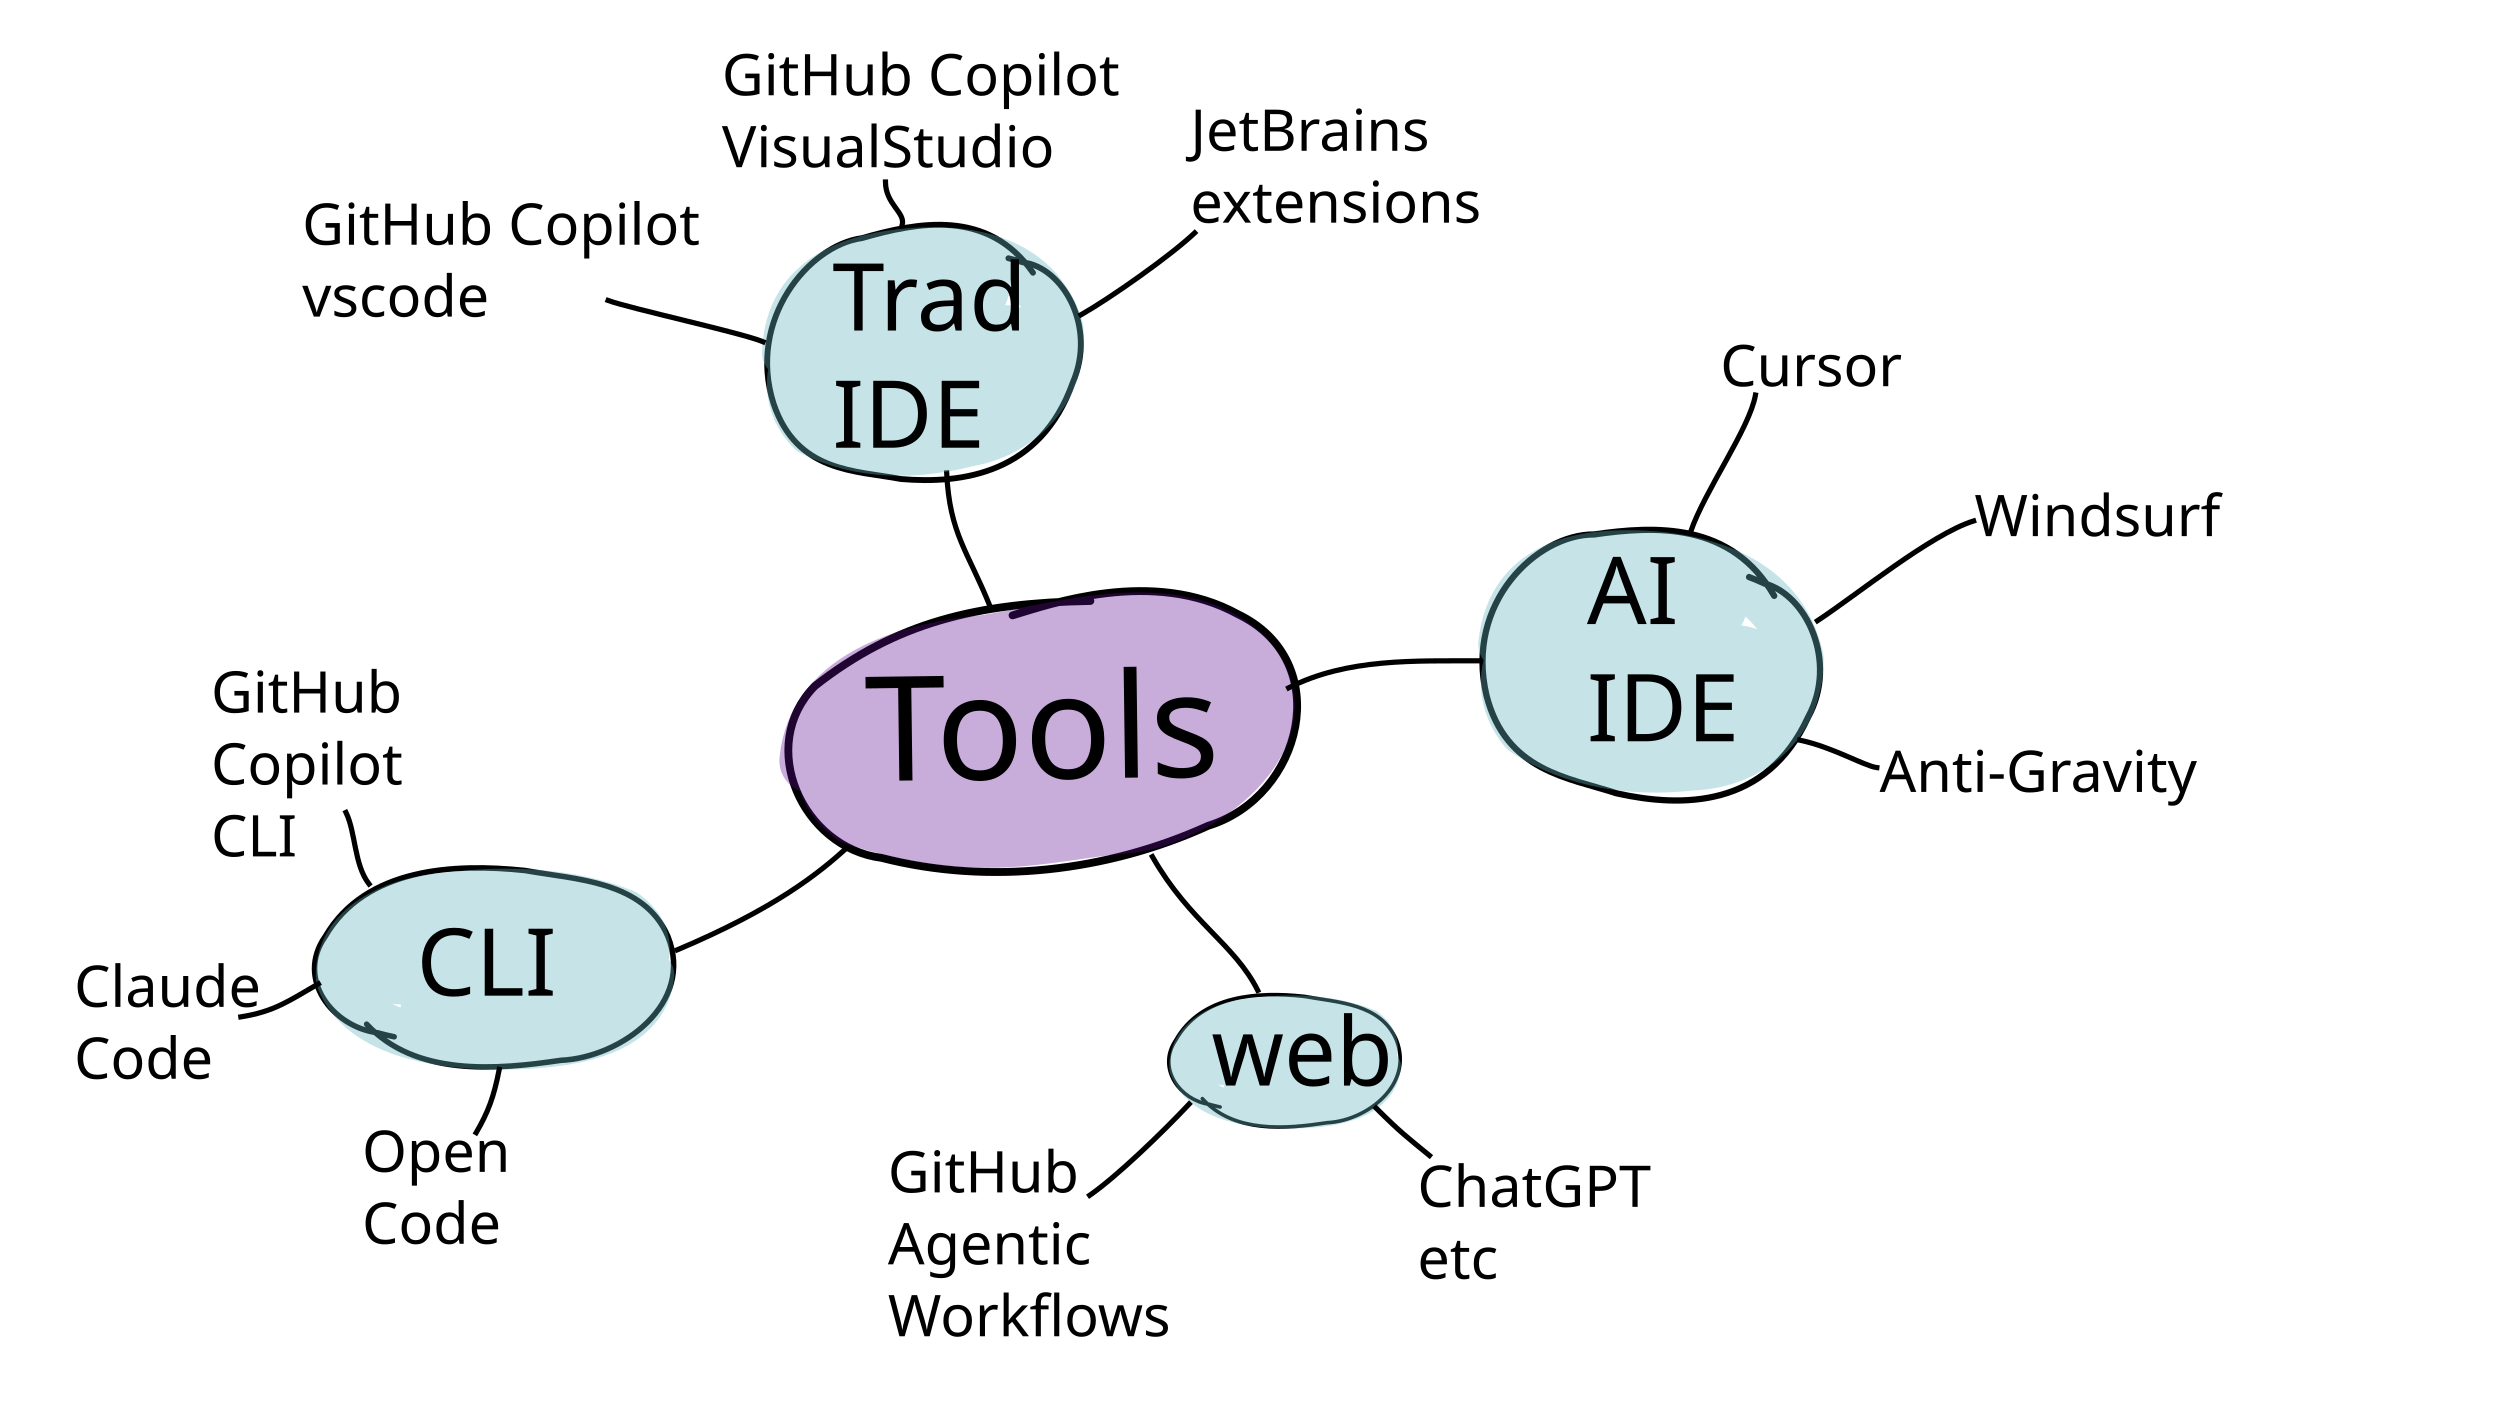
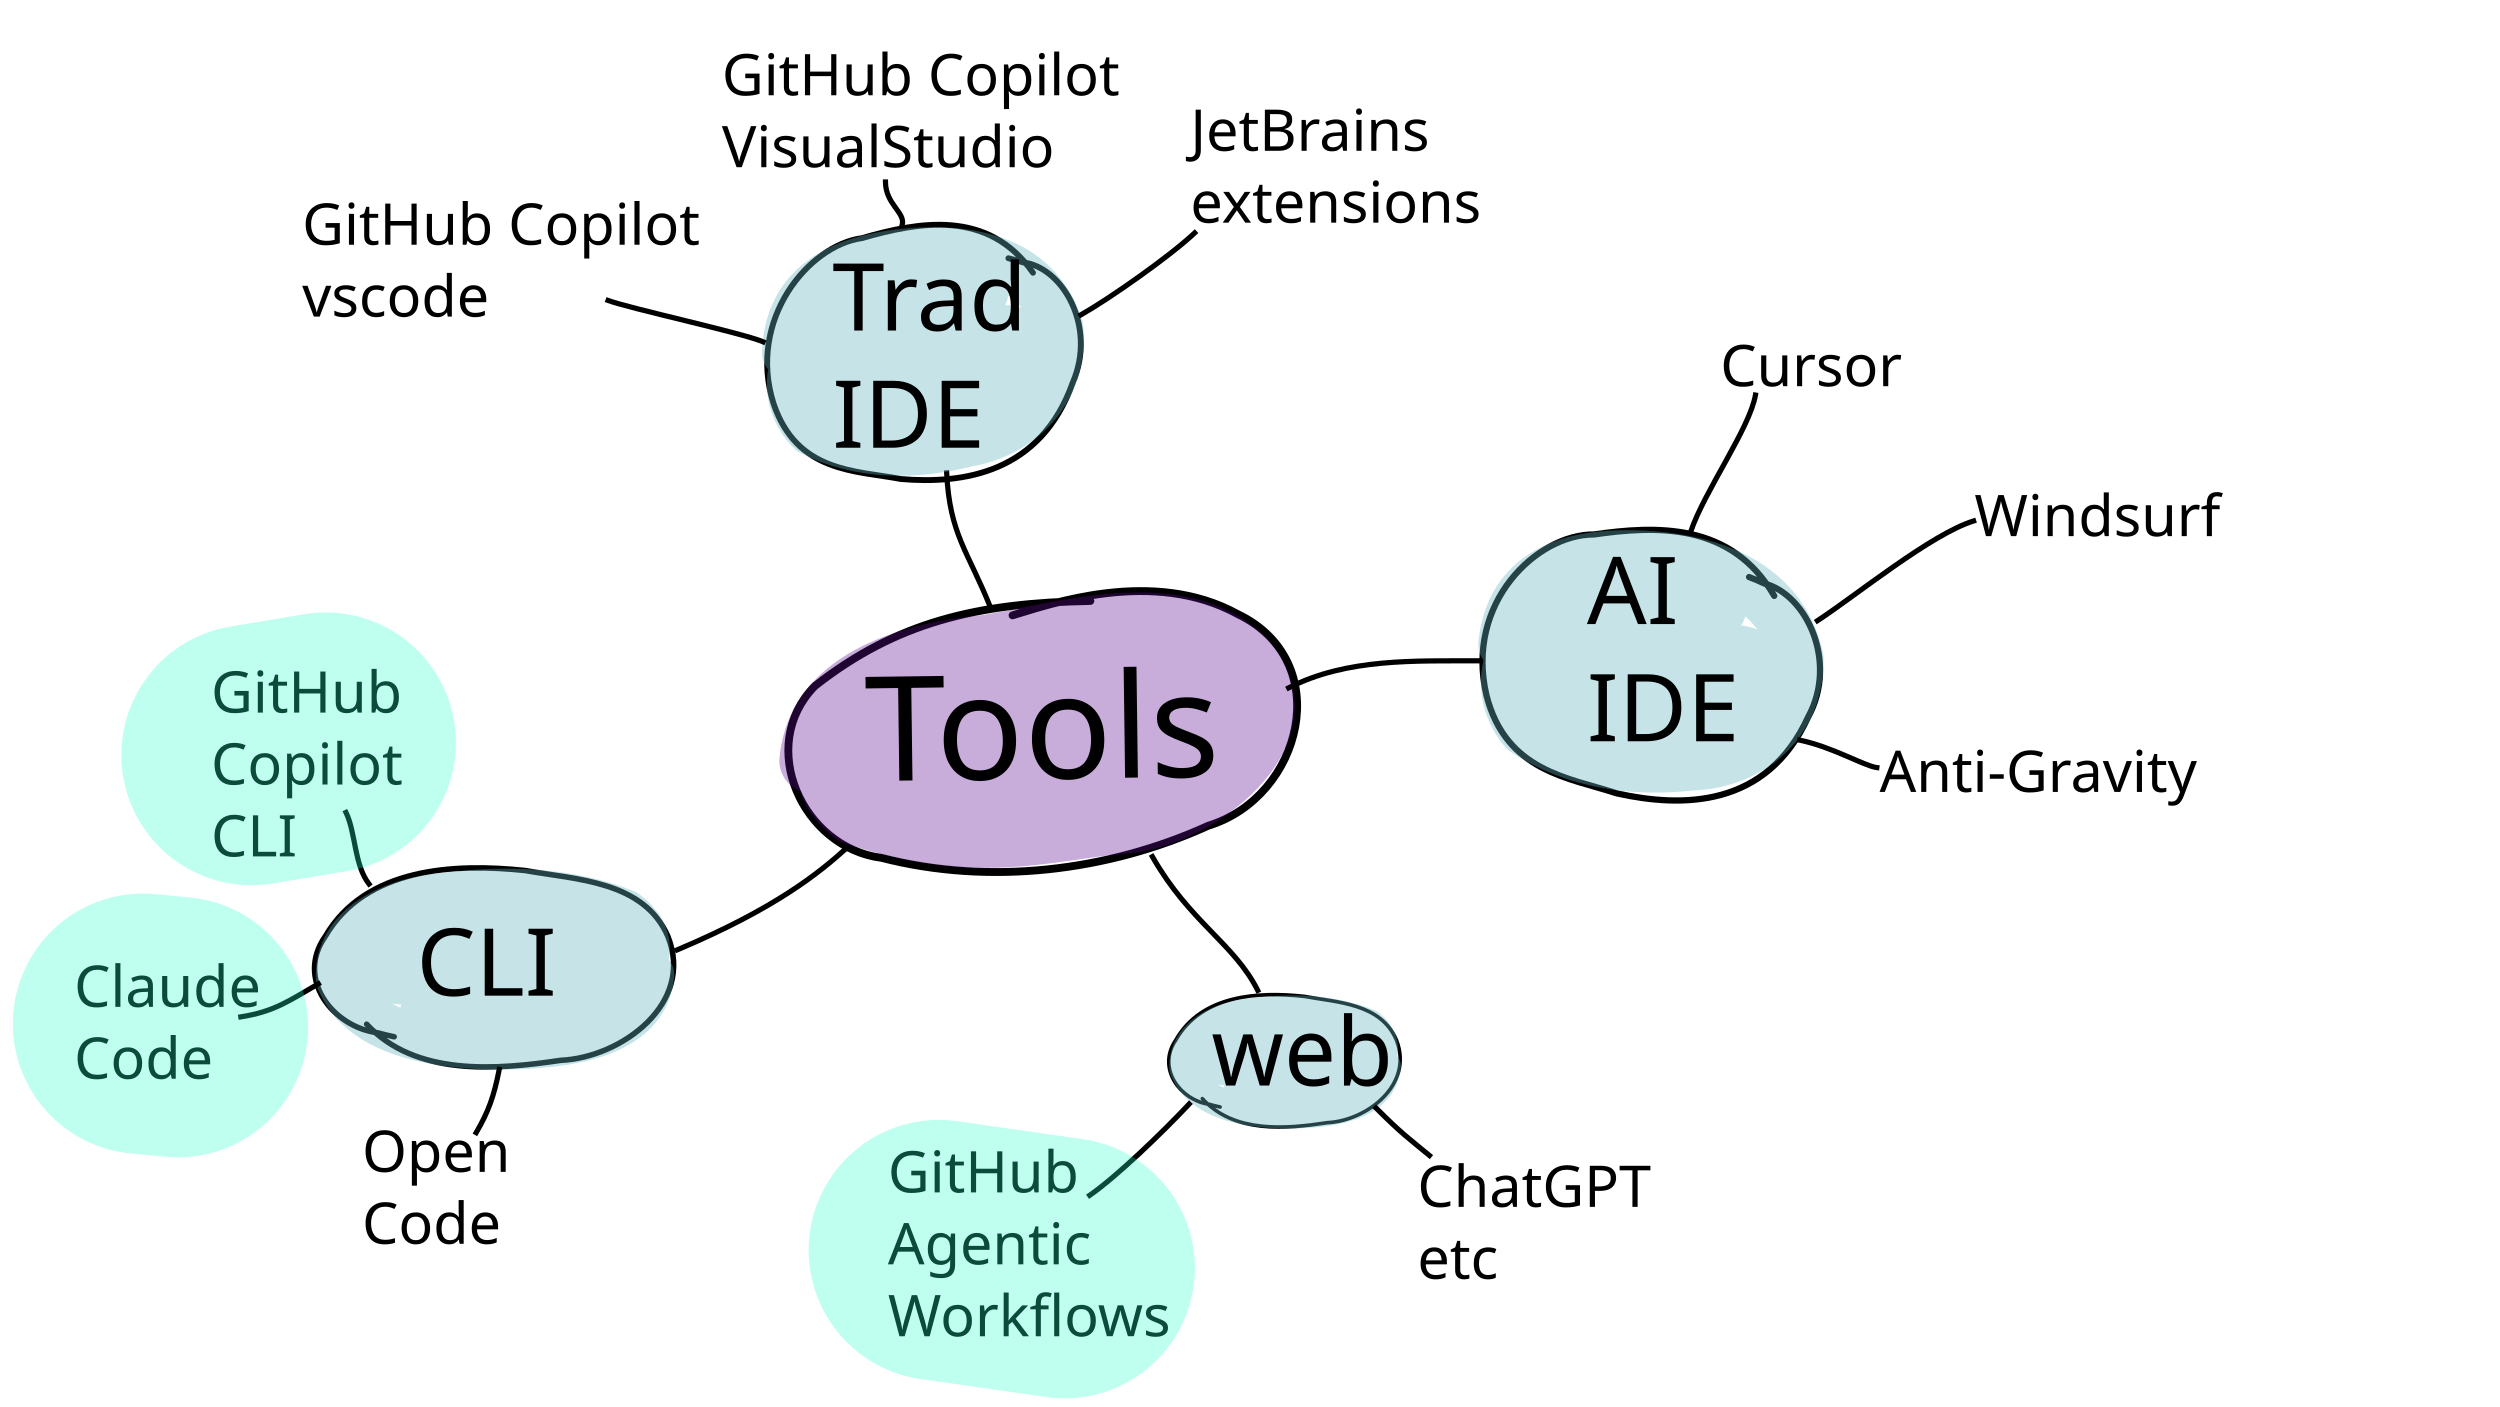
<svg xmlns="http://www.w3.org/2000/svg" width="960.000pt" height="540.000pt" version="1.1" viewBox="-480.000 498.000 960.000 540.000" id="svg5">
  <defs id="defs1" />
  <g id="g69">
    <path id="STROKE_b4bfa06d-5cab-4455-bfe9-42fea75b4036" opacity="1" fill="none" stroke="#000000" stroke-width="3.017" stroke-opacity="1" stroke-linecap="round" stroke-linejoin="round" d="m -61.307,728.773 c -43.551,0.737 -74.669,8.2 -105.779,32.655 -22.622,23.007 -4.731,62.15 25.606,65.99 41.338,10.626 86.783,5.278 125.43,-12.324 36.191,-11.086 49.135,-63.127 11.347,-81.274 -32.577,-17.925 -72.314,-3.753 -86.476,0.478" />
    <path id="STROKE_7bffc11c-55f5-4acb-a5c3-fb3aba9d725c" opacity="0.249" fill="none" stroke="#ed5d47" stroke-width="12" stroke-opacity="0.249" stroke-linecap="round" stroke-linejoin="round" d="m -168.228,790.092 c 3.006,-31.981 40.906,-40.942 67.399,-43.555 29.067,-4.758 72.136,-18.579 97.129,4.118 27.179,28.214 -18.457,61.383 -45.589,62.693 -31.513,2.999 -54.777,12.117 -102.283,-3.283 -31.465,-25.159 22.57,-41.562 42.605,-47.024 28.14,-4.93 70.027,-23.286 91.458,2.197 -5.862,32.362 -51.608,33.4 -77.161,43.718 -19.127,10.731 -77.853,-8.181 -41.44,-28.426 26.244,-5.534 51.528,-19.474 78.53,-19.042 -24.841,16.129 -56.997,25.004 -84.87,37.743 -7.242,2.997 25.496,-8.272 34.375,-11.592 28.668,-10.301 57.36,-20.97 87.246,-27.232 -3.884,14.311 -35.861,18.834 -50.785,28.889 -2.087,2.057 -39.409,14.121 -23.886,10.698" style="opacity:1;stroke:#5d0f96;stroke-width:25;stroke-dasharray:none;stroke-opacity:0.343" />
    <text x="-157.977" y="795.96" text-anchor="start" alignment-baseline="mathematical" font-size="24px" font-weight="lighter" fill="#000000" font-family="'Helvetica Neue', Helvetica, Arial, sans-serif" id="text3-9" style="font-style:normal;font-variant:normal;font-weight:normal;font-stretch:normal;font-size:56px;font-family:'Silent People';-inkscape-font-specification:'Silent People';stroke-width:0.92" transform="rotate(-0.7386133)">
      <tspan x="-157.977" id="tspan3-2" style="font-style:normal;font-variant:normal;font-weight:normal;font-stretch:normal;font-size:56px;font-family:'Silent People';-inkscape-font-specification:'Silent People';stroke-width:0.92">Tools</tspan>
    </text>
  </g>
  <path style="fill:none;fill-opacity:1;stroke:#000000;stroke-width:2;stroke-linecap:square;stroke-linejoin:round;stroke-dasharray:none;stroke-dashoffset:0;stroke-opacity:1" d="m -99.688,731.193 c -8.601,-21.539 -15.647,-27.974 -16.787,-51.583" id="path11" />
  <g id="g70">
    <path id="STROKE_159814cf-632e-4eb9-b421-a8c2d413ad50-1" opacity="1" fill="none" stroke="#000000" stroke-width="2.255" stroke-opacity="1" stroke-linecap="round" stroke-linejoin="round" d="m -83.337,602.732 c -17.191,-24.634 -44.136,-19.508 -65.667,-13.286 -20.35,2.714 -44.178,31.136 -33.964,63.503 8.941,26.654 31.58,25.685 48.89,28.99 23.823,2.044 53.674,-2.206 66.01,-37.021 9.327,-21.53 -3.912,-44.304 -19.032,-46.147 -1.877,-0.628 -3.772,-1.145 -5.672,-1.595" />
    <path id="STROKE_d5b90901-6196-4d0f-ad43-39675ced1758-9" opacity="0.253" fill="none" stroke="#3dd4cf" stroke-width="12" stroke-opacity="0.253" stroke-linecap="round" stroke-linejoin="round" d="m -178.038,633.632 c 0.801,-31.106 29.391,-37.106 47.537,-38.697 19.774,-1.697 48.854,1.111 57.205,29.28 1.931,26.771 -18.008,40.792 -34.81,43.6 -19.825,5.103 -41.263,5.488 -60.31,-4.185 -20.398,-20.457 3.836,-52.074 22.363,-52.198 7.895,-3.615 29.175,-10.378 9.689,-1.1 -11.474,6.846 -37.023,21.105 -37.083,29.876 16.949,-6.023 32.578,-17.622 49.627,-23.547 7.743,-5.643 35.332,-11.785 13.602,-1.076 -18.256,9.793 -37.566,16.989 -54.048,31.926 -1.959,14.105 20.432,-7.81 27.323,-7.094 13.878,-4.206 41.31,-22.03 48.685,-13.746 -17.577,9.771 -36.604,14.846 -53.726,26.198 -15.706,17.143 17.562,-1.454 24.98,-4.517 9.656,-4.224 31.309,-15.579 34.237,-9.911 -10.437,12.995 -24.951,16.829 -38.33,20.869" style="opacity:0.46;stroke:#64b5c1;stroke-width:18.676;stroke-dasharray:none;stroke-opacity:0.797" />
    <text x="-160.363" y="624.936" text-anchor="start" alignment-baseline="mathematical" font-size="22.091px" font-weight="lighter" fill="#000000" font-family="'Helvetica Neue', Helvetica, Arial, sans-serif" id="text3-3-3" style="font-style:normal;font-variant:normal;font-weight:normal;font-stretch:normal;font-size:36px;font-family:'Silent People';-inkscape-font-specification:'Silent People';stroke-width:0.92">
      <tspan id="tspan50" x="-160.363" y="624.936">
        <tspan x="-160.363" id="tspan3-4-3" style="font-style:normal;font-variant:normal;font-weight:normal;font-stretch:normal;font-size:36px;font-family:'Silent People';-inkscape-font-specification:'Silent People';stroke-width:0.92">Trad</tspan>
      </tspan>
      <tspan x="-160.363" y="669.936" id="tspan65">
        <tspan x="-160.363" style="font-style:normal;font-variant:normal;font-weight:normal;font-stretch:normal;font-size:36px;font-family:'Silent People';-inkscape-font-specification:'Silent People';stroke-width:0.92" id="tspan66">IDE</tspan>
      </tspan>
    </text>
    <text x="-363.965" y="591.976" text-anchor="start" alignment-baseline="mathematical" font-size="22.091px" font-weight="lighter" fill="#000000" font-family="'Helvetica Neue', Helvetica, Arial, sans-serif" id="text3-94" style="font-style:normal;font-variant:normal;font-weight:normal;font-stretch:normal;font-family:'Silent People';-inkscape-font-specification:'Silent People';stroke-width:0.92">
      <tspan id="tspan51" x="-363.965" y="591.976">
        <tspan x="-363.965" id="tspan3-196" style="font-style:normal;font-variant:normal;font-weight:normal;font-stretch:normal;font-family:'Silent People';-inkscape-font-specification:'Silent People';stroke-width:0.92">GitHub Copilot</tspan>
      </tspan>
      <tspan id="tspan52" x="-363.965" y="619.589">vscode</tspan>
    </text>
    <text x="-202.796" y="534.595" text-anchor="start" alignment-baseline="mathematical" font-size="22.091px" font-weight="lighter" fill="#000000" font-family="'Helvetica Neue', Helvetica, Arial, sans-serif" id="text3-49" style="font-style:normal;font-variant:normal;font-weight:normal;font-stretch:normal;font-family:'Silent People';-inkscape-font-specification:'Silent People';stroke-width:0.92">
      <tspan id="tspan53" x="-202.796" y="534.595">
        <tspan x="-202.796" id="tspan3-12" style="font-style:normal;font-variant:normal;font-weight:normal;font-stretch:normal;font-family:'Silent People';-inkscape-font-specification:'Silent People';stroke-width:0.92">GitHub Copilot</tspan>
      </tspan>
      <tspan id="tspan54" x="-202.796" y="562.209">VisualStudio</tspan>
    </text>
    <text x="-22.9" y="555.901" text-anchor="start" alignment-baseline="mathematical" font-size="22.091px" font-weight="lighter" fill="#000000" font-family="'Helvetica Neue', Helvetica, Arial, sans-serif" id="text3-39" style="font-style:normal;font-variant:normal;font-weight:normal;font-stretch:normal;font-family:'Silent People';-inkscape-font-specification:'Silent People';stroke-width:0.92">
      <tspan id="tspan55" x="-22.9" y="555.901">
        <tspan x="-22.9" id="tspan3-39" style="font-style:normal;font-variant:normal;font-weight:normal;font-stretch:normal;font-family:'Silent People';-inkscape-font-specification:'Silent People';stroke-width:0.92">JetBrains</tspan>
      </tspan>
      <tspan id="tspan56" x="-22.9" y="583.515">extensions</tspan>
    </text>
    <path style="fill:none;fill-opacity:1;stroke:#000000;stroke-width:2;stroke-linecap:square;stroke-linejoin:round;stroke-dasharray:none;stroke-dashoffset:0;stroke-opacity:1" d="m -186.983,629.247 c -7.874,-3.364 -51.488,-12.864 -59.519,-15.872" id="path12" />
    <path style="fill:none;fill-opacity:1;stroke:#000000;stroke-width:2;stroke-linecap:square;stroke-linejoin:round;stroke-dasharray:none;stroke-dashoffset:0;stroke-opacity:1" d="m -133.569,584.379 c 1.362,-4.716 -6.359,-7.91 -6.41,-16.482" id="path13" />
    <path style="fill:none;fill-opacity:1;stroke:#000000;stroke-width:2;stroke-linecap:square;stroke-linejoin:round;stroke-dasharray:none;stroke-dashoffset:0;stroke-opacity:1" d="m -64.893,618.869 c 11.068,-6.244 34.579,-22.81 43.647,-31.438" id="path14" />
  </g>
  <path style="fill:none;fill-opacity:1;stroke:#000000;stroke-width:2;stroke-linecap:square;stroke-linejoin:round;stroke-dasharray:none;stroke-dashoffset:0;stroke-opacity:1" d="m -154.934,823.676 c -10.629,9.583 -27.227,23.128 -65.013,39.069" id="path6" />
  <g id="g72">
    <path id="STROKE_159814cf-632e-4eb9-b421-a8c2d413ad50-1-2" opacity="1" fill="none" stroke="#000000" stroke-width="2.13" stroke-opacity="1" stroke-linecap="round" stroke-linejoin="round" d="m -339.212,891.29 c 18.736,20.12 49.702,17.571 74.523,13.876 23.345,-1.023 51.602,-21.895 41.12,-47.667 -9.238,-21.252 -35.133,-21.711 -54.784,-25.215 -27.138,-2.871 -61.39,-1.16 -76.756,25.31 -11.442,16.278 2.847,34.736 20.05,36.984 2.122,0.59 4.266,1.094 6.421,1.547" />
    <path id="STROKE_d5b90901-6196-4d0f-ad43-39675ced1758-9-9" opacity="0.253" fill="none" stroke="#3dd4cf" stroke-width="12" stroke-opacity="0.253" stroke-linecap="round" stroke-linejoin="round" d="m -229.908,872.289 c -2.054,24.198 -34.931,27.341 -55.717,27.607 -22.65,0.262 -55.764,-3.487 -64.272,-25.887 -1.226,-20.967 22.063,-30.824 41.358,-32.111 22.833,-2.913 47.334,-2.063 68.737,6.497 22.551,17.037 -6.288,40.376 -27.455,39.479 -9.15,2.394 -33.705,6.522 -11.108,0.337 13.357,-4.719 43.062,-14.462 43.452,-21.294 -19.581,3.785 -37.858,11.986 -57.55,15.688 -9.051,3.982 -40.79,7.289 -15.576,0.109 21.211,-6.653 43.532,-11.225 62.905,-21.981 2.754,-10.887 -23.625,4.991 -31.47,4.063 -16.006,2.533 -47.993,14.952 -56.114,8.101 20.435,-6.672 42.355,-9.606 62.328,-17.534 18.568,-12.517 -20.114,0.191 -28.699,2.18 -11.185,2.774 -36.333,10.461 -39.47,5.887 12.398,-9.567 29.117,-11.777 44.547,-14.207" style="opacity:0.46;stroke:#64b5c1;stroke-width:17.64;stroke-dasharray:none;stroke-opacity:0.797" />
    <text x="-320.103" y="880.334" text-anchor="start" alignment-baseline="mathematical" font-size="22.091px" font-weight="lighter" fill="#000000" font-family="'Helvetica Neue', Helvetica, Arial, sans-serif" id="text3-3-3-3" style="font-style:normal;font-variant:normal;font-weight:normal;font-stretch:normal;font-size:36px;font-family:'Silent People';-inkscape-font-specification:'Silent People';stroke-width:0.92">
      <tspan id="tspan50-0" x="-320.103" y="880.334">CLI<tspan x="-320.103" id="tspan3-4-3-7" style="font-style:normal;font-variant:normal;font-weight:normal;font-stretch:normal;font-size:36px;font-family:'Silent People';-inkscape-font-specification:'Silent People';stroke-width:0.92" />
      </tspan>
    </text>
    <text x="-398.964" y="771.644" text-anchor="start" alignment-baseline="mathematical" font-size="22.091px" font-weight="lighter" fill="#000000" font-family="'Helvetica Neue', Helvetica, Arial, sans-serif" id="text3-94-7" style="font-style:normal;font-variant:normal;font-weight:normal;font-stretch:normal;font-family:'Silent People';-inkscape-font-specification:'Silent People';stroke-width:0.92">
      <tspan id="tspan51-3" x="-398.964" y="771.644">
        <tspan x="-398.964" id="tspan3-196-0" style="font-style:normal;font-variant:normal;font-weight:normal;font-stretch:normal;font-family:'Silent People';-inkscape-font-specification:'Silent People';stroke-width:0.92">GitHub</tspan>
      </tspan>
      <tspan id="tspan52-3" x="-398.964" y="799.258">
        <tspan x="-398.964" style="font-style:normal;font-variant:normal;font-weight:normal;font-stretch:normal;font-family:'Silent People';-inkscape-font-specification:'Silent People';stroke-width:0.92" id="tspan58">Copilot</tspan>
      </tspan>
      <tspan x="-398.964" y="826.871" id="tspan59">
        <tspan x="-398.964" style="font-style:normal;font-variant:normal;font-weight:normal;font-stretch:normal;font-family:'Silent People';-inkscape-font-specification:'Silent People';stroke-width:0.92" id="tspan60">CLI</tspan>
      </tspan>
    </text>
    <text x="-451.545" y="884.633" text-anchor="start" alignment-baseline="mathematical" font-size="22.091px" font-weight="lighter" fill="#000000" font-family="'Helvetica Neue', Helvetica, Arial, sans-serif" id="text3-94-7-5" style="font-style:normal;font-variant:normal;font-weight:normal;font-stretch:normal;font-family:'Silent People';-inkscape-font-specification:'Silent People';stroke-width:0.92">
      <tspan x="-451.545" y="884.633" id="tspan59-2">
        <tspan x="-451.545" id="tspan3-196-0-0" style="font-style:normal;font-variant:normal;font-weight:normal;font-stretch:normal;font-family:'Silent People';-inkscape-font-specification:'Silent People';stroke-width:0.92">Claude</tspan>
      </tspan>
      <tspan x="-451.545" y="912.246" id="tspan61">
        <tspan x="-451.545" style="font-style:normal;font-variant:normal;font-weight:normal;font-stretch:normal;font-family:'Silent People';-inkscape-font-specification:'Silent People';stroke-width:0.92" id="tspan62">Code</tspan>
      </tspan>
    </text>
    <text x="-340.972" y="948.002" text-anchor="start" alignment-baseline="mathematical" font-size="22.091px" font-weight="lighter" fill="#000000" font-family="'Helvetica Neue', Helvetica, Arial, sans-serif" id="text3-94-7-5-3" style="font-style:normal;font-variant:normal;font-weight:normal;font-stretch:normal;font-family:'Silent People';-inkscape-font-specification:'Silent People';stroke-width:0.92">
      <tspan x="-340.972" y="948.002" id="tspan59-2-4">Open<tspan x="-340.972" id="tspan3-196-0-0-3" style="font-style:normal;font-variant:normal;font-weight:normal;font-stretch:normal;font-family:'Silent People';-inkscape-font-specification:'Silent People';stroke-width:0.92" />
      </tspan>
      <tspan x="-340.972" y="975.616" id="tspan61-2">
        <tspan x="-340.972" style="font-style:normal;font-variant:normal;font-weight:normal;font-stretch:normal;font-family:'Silent People';-inkscape-font-specification:'Silent People';stroke-width:0.92" id="tspan62-1">Code</tspan>
      </tspan>
    </text>
    <path style="fill:none;fill-opacity:1;stroke:#000000;stroke-width:2;stroke-linecap:square;stroke-linejoin:round;stroke-dasharray:none;stroke-dashoffset:0;stroke-opacity:1" d="m -338.304,837.436 c -5.738,-7.332 -5.094,-19.884 -8.852,-27.47" id="path12-0" />
    <path style="fill:none;fill-opacity:1;stroke:#000000;stroke-width:2;stroke-linecap:square;stroke-linejoin:round;stroke-dasharray:none;stroke-dashoffset:0;stroke-opacity:1" d="m -297.149,932.935 c 4.64,-7.942 6.81,-13.78 8.852,-24.265" id="path12-0-5" />
    <path style="fill:none;fill-opacity:1;stroke:#000000;stroke-width:2;stroke-linecap:square;stroke-linejoin:round;stroke-dasharray:none;stroke-dashoffset:0;stroke-opacity:1" d="m -357.762,875.808 c -10.926,6.251 -16.692,10.638 -29.76,12.667" id="path12-0-0" />
  </g>
  <path style="fill:none;fill-opacity:1;stroke:#000000;stroke-width:2;stroke-linecap:square;stroke-linejoin:round;stroke-dasharray:none;stroke-dashoffset:0;stroke-opacity:1" d="M 14.845,762.131 C 37.408,750.63 63.501,751.841 88.099,751.754" id="path8-0" />
  <g id="g71">
    <path id="STROKE_159814cf-632e-4eb9-b421-a8c2d413ad50-1-5" opacity="1" fill="none" stroke="#000000" stroke-width="2.403" stroke-opacity="1" stroke-linecap="round" stroke-linejoin="round" d="m 201.296,726.813 c -16.44,-28.411 -45.656,-26.969 -69.169,-23.58 -21.974,-0.127 -49.693,26.26 -41.324,61.779 7.459,29.327 31.743,31.623 49.991,37.632 25.313,5.637 57.566,5.54 73.503,-29.25 11.671,-21.266 -0.689,-47.143 -16.711,-51.295 -1.958,-0.935 -3.943,-1.755 -5.94,-2.507" />
    <path id="STROKE_d5b90901-6196-4d0f-ad43-39675ced1758-9-7" opacity="0.253" fill="none" stroke="#3dd4cf" stroke-width="12" stroke-opacity="0.253" stroke-linecap="round" stroke-linejoin="round" d="m 97.598,745.428 c 3.31,-32.58 34.353,-34.701 53.882,-33.716 21.278,1.112 52.151,8.321 58.86,39.154 -0.046,28.423 -22.472,40.243 -40.66,40.734 -21.601,2.461 -44.555,-0.273 -64.158,-13.23 -20.198,-24.49 8.208,-54.176 28.028,-51.594 8.727,-2.644 32.014,-6.637 10.447,0.263 -12.809,5.516 -41.252,16.764 -42.008,25.975 18.598,-3.85 36.225,-13.754 54.922,-17.485 8.725,-4.798 38.709,-7.214 14.629,0.861 -20.292,7.621 -41.508,12.358 -60.309,25.645 -3.207,14.54 22.464,-5.218 29.775,-3.457 15.171,-2.389 45.909,-17.108 53.141,-7.321 -19.565,7.697 -40.311,10.246 -59.514,19.671 -18.146,15.72 18.893,1.043 27.067,-1.091 10.658,-3.026 34.707,-11.792 37.39,-5.405 -12.185,12.132 -28.007,14.037 -42.631,16.325" style="opacity:0.46;stroke:#64b5c1;stroke-width:19.901;stroke-dasharray:none;stroke-opacity:0.797" />
    <text x="129.357" y="737.648" text-anchor="start" alignment-baseline="mathematical" font-size="22.091px" font-weight="lighter" fill="#000000" font-family="'Helvetica Neue', Helvetica, Arial, sans-serif" id="text3-3-3-4" style="font-style:normal;font-variant:normal;font-weight:normal;font-stretch:normal;font-size:36px;font-family:'Silent People';-inkscape-font-specification:'Silent People';stroke-width:0.92">
      <tspan id="tspan50-4" x="129.357" y="737.648">
        <tspan x="129.357" id="tspan3-4-3-4" style="font-style:normal;font-variant:normal;font-weight:normal;font-stretch:normal;font-size:36px;font-family:'Silent People';-inkscape-font-specification:'Silent People';stroke-width:0.92">AI</tspan>
      </tspan>
      <tspan x="129.357" y="782.648" id="tspan63">
        <tspan x="129.357" style="font-style:normal;font-variant:normal;font-weight:normal;font-stretch:normal;font-size:36px;font-family:'Silent People';-inkscape-font-specification:'Silent People';stroke-width:0.92" id="tspan64">IDE</tspan>
      </tspan>
    </text>
    <text x="180.582" y="646.307" text-anchor="start" alignment-baseline="mathematical" font-size="22.091px" font-weight="lighter" fill="#000000" font-family="'Helvetica Neue', Helvetica, Arial, sans-serif" id="text3-94-7-5-2" style="font-style:normal;font-variant:normal;font-weight:normal;font-stretch:normal;font-family:'Silent People';-inkscape-font-specification:'Silent People';stroke-width:0.92">
      <tspan x="180.582" y="646.307" id="tspan61-1">
        <tspan x="180.582" id="tspan3-196-0-0-35" style="font-style:normal;font-variant:normal;font-weight:normal;font-stretch:normal;font-family:'Silent People';-inkscape-font-specification:'Silent People';stroke-width:0.92">Cursor</tspan>
      </tspan>
    </text>
    <text x="278.179" y="703.875" text-anchor="start" alignment-baseline="mathematical" font-size="22.091px" font-weight="lighter" fill="#000000" font-family="'Helvetica Neue', Helvetica, Arial, sans-serif" id="text3-94-7-5-2-6" style="font-style:normal;font-variant:normal;font-weight:normal;font-stretch:normal;font-family:'Silent People';-inkscape-font-specification:'Silent People';stroke-width:0.92">
      <tspan x="278.179" y="703.875" id="tspan61-1-4">Windsurf<tspan x="278.179" id="tspan3-196-0-0-35-0" style="font-style:normal;font-variant:normal;font-weight:normal;font-stretch:normal;font-family:'Silent People';-inkscape-font-specification:'Silent People';stroke-width:0.92" />
      </tspan>
    </text>
    <text x="241.755" y="802.1" text-anchor="start" alignment-baseline="mathematical" font-size="22.091px" font-weight="lighter" fill="#000000" font-family="'Helvetica Neue', Helvetica, Arial, sans-serif" id="text3-94-7-5-2-3" style="font-style:normal;font-variant:normal;font-weight:normal;font-stretch:normal;font-family:'Silent People';-inkscape-font-specification:'Silent People';stroke-width:0.92">
      <tspan x="241.755" y="802.1" id="tspan61-1-40">Anti-Gravity</tspan>
    </text>
    <path style="fill:none;fill-opacity:1;stroke:#000000;stroke-width:2;stroke-linecap:square;stroke-linejoin:round;stroke-dasharray:none;stroke-dashoffset:0;stroke-opacity:1" d="m 169.215,702.202 c 5.251,-15.573 22.682,-39.724 24.876,-52.499" id="path12-0-56" />
    <path style="fill:none;fill-opacity:1;stroke:#000000;stroke-width:2;stroke-linecap:square;stroke-linejoin:round;stroke-dasharray:none;stroke-dashoffset:0;stroke-opacity:1" d="m 217.886,736.361 c 14.713,-9.621 43.742,-33.314 59.977,-38.306" id="path12-0-2" />
    <path style="fill:none;fill-opacity:1;stroke:#000000;stroke-width:2;stroke-linecap:square;stroke-linejoin:round;stroke-dasharray:none;stroke-dashoffset:0;stroke-opacity:1" d="m 240.7,792.755 c -4.822,-0.617 -17.15,-7.98 -29.607,-10.53" id="path12-0-8" />
  </g>
  <path style="fill:none;fill-opacity:1;stroke:#000000;stroke-width:2;stroke-linecap:square;stroke-linejoin:round;stroke-dasharray:none;stroke-dashoffset:0;stroke-opacity:1" d="m -37.481,826.956 c 14.362,25.189 31.39,33.307 40.448,51.349" id="path8" />
  <g id="g73">
    <path id="STROKE_159814cf-632e-4eb9-b421-a8c2d413ad50-1-2-4" opacity="1" fill="none" stroke="#000000" stroke-width="1.395" stroke-opacity="1" stroke-linecap="round" stroke-linejoin="round" d="m -18.298,919.871 c 12.075,13.383 32.032,11.687 48.029,9.23 15.046,-0.681 33.257,-14.564 26.502,-31.706 C 50.279,883.259 33.59,882.954 20.925,880.623 c -17.49,-1.91 -39.566,-0.771 -49.469,16.835 -7.374,10.828 1.835,23.105 12.922,24.601 1.367,0.393 2.75,0.728 4.138,1.029" />
    <path id="STROKE_d5b90901-6196-4d0f-ad43-39675ced1758-9-9-8" opacity="0.253" fill="none" stroke="#3dd4cf" stroke-width="12" stroke-opacity="0.253" stroke-linecap="round" stroke-linejoin="round" d="m 52.148,907.233 c -1.324,16.096 -22.512,18.186 -35.909,18.363 -14.597,0.174 -35.939,-2.319 -41.423,-17.219 -0.79,-13.946 14.219,-20.503 26.655,-21.359 14.715,-1.938 30.507,-1.372 44.3,4.322 14.534,11.332 -4.053,26.857 -17.695,26.26 -5.897,1.592 -21.723,4.339 -7.159,0.224 8.609,-3.139 27.753,-9.62 28.004,-14.164 -12.62,2.517 -24.399,7.973 -37.09,10.435 -5.834,2.649 -26.289,4.848 -10.039,0.072 13.67,-4.425 28.056,-7.466 40.542,-14.621 1.775,-7.242 -15.226,3.32 -20.282,2.703 -10.316,1.685 -30.931,9.946 -36.165,5.388 13.17,-4.438 27.298,-6.39 40.17,-11.663 11.967,-8.326 -12.963,0.127 -18.496,1.45 -7.208,1.845 -23.417,6.959 -25.438,3.916 7.99,-6.364 18.765,-7.834 28.71,-9.45" style="opacity:0.46;stroke:#64b5c1;stroke-width:11.55;stroke-dasharray:none;stroke-opacity:0.797" />
    <text x="-15.067" y="900.537" text-anchor="start" alignment-baseline="mathematical" font-size="22.091px" font-weight="lighter" fill="#000000" font-family="'Helvetica Neue', Helvetica, Arial, sans-serif" id="text3-3-3-3-4" style="font-style:normal;font-variant:normal;font-weight:normal;font-stretch:normal;font-size:36.047px;font-family:'Silent People';-inkscape-font-specification:'Silent People';stroke-width:0.922" transform="scale(0.9843382,1.015911)">
      <tspan id="tspan50-0-9" x="-15.067" y="900.537" style="stroke-width:0.922">web</tspan>
    </text>
    <text x="-139.057" y="955.894" text-anchor="start" alignment-baseline="mathematical" font-size="22.091px" font-weight="lighter" fill="#000000" font-family="'Helvetica Neue', Helvetica, Arial, sans-serif" id="text3-94-7-5-2-38" style="font-style:normal;font-variant:normal;font-weight:normal;font-stretch:normal;font-family:'Silent People';-inkscape-font-specification:'Silent People';stroke-width:0.92">
      <tspan x="-139.057" y="955.894" id="tspan61-1-49">GitHub<tspan x="-139.057" id="tspan3-196-0-0-35-2" style="font-style:normal;font-variant:normal;font-weight:normal;font-stretch:normal;font-family:'Silent People';-inkscape-font-specification:'Silent People';stroke-width:0.92" />
      </tspan>
      <tspan x="-139.057" y="983.507" id="tspan68">Agentic</tspan>
      <tspan x="-139.057" y="1011.121" id="tspan69">Workflows</tspan>
    </text>
    <text x="64.28" y="961.44" text-anchor="start" alignment-baseline="mathematical" font-size="22.091px" font-weight="lighter" fill="#000000" font-family="'Helvetica Neue', Helvetica, Arial, sans-serif" id="text3-94-7-5-2-77" style="font-style:normal;font-variant:normal;font-weight:normal;font-stretch:normal;font-family:'Silent People';-inkscape-font-specification:'Silent People';stroke-width:0.92">
      <tspan x="64.28" y="961.44" id="tspan61-1-45">ChatGPT</tspan>
      <tspan x="64.28" y="989.054" id="tspan67">etc</tspan>
    </text>
    <path style="fill:none;fill-opacity:1;stroke:#000000;stroke-width:2;stroke-linecap:square;stroke-linejoin:round;stroke-dasharray:none;stroke-dashoffset:0;stroke-opacity:1" d="m -61.562,956.997 c 10.252,-7.079 27.961,-24.139 38.204,-35.057" id="path12-0-5-3" />
    <path style="fill:none;fill-opacity:1;stroke:#000000;stroke-width:2;stroke-linecap:square;stroke-linejoin:round;stroke-dasharray:none;stroke-dashoffset:0;stroke-opacity:1" d="M 68.906,941.706 C 60.704,934.951 58.018,933.106 48.405,923.484" id="path12-0-5-2" />
  </g>
+   <g id="g75">
+     <path style="opacity:0.295;fill:none;fill-opacity:1;stroke:#26ffca;stroke-width:100;stroke-linecap:round;stroke-linejoin:round;stroke-dasharray:none;stroke-dashoffset:0;stroke-opacity:1" d="m -383.406,787.933 28.489,-4.748" id="path27" />
+     <path style="opacity:0.295;fill:none;fill-opacity:1;stroke:#26ffca;stroke-width:100;stroke-linecap:round;stroke-linejoin:round;stroke-dasharray:none;stroke-dashoffset:0;stroke-opacity:1" d="m -425.079,891.139 13.381,1.295" id="path27-7" />
+     <path style="opacity:0.295;fill:none;fill-opacity:1;stroke:#26ffca;stroke-width:100;stroke-linecap:round;stroke-linejoin:round;stroke-dasharray:none;stroke-dashoffset:0;stroke-opacity:1" d="m -119.495,978.047 48.345,6.906" id="path27-7-5" />
+   </g>
</svg>
